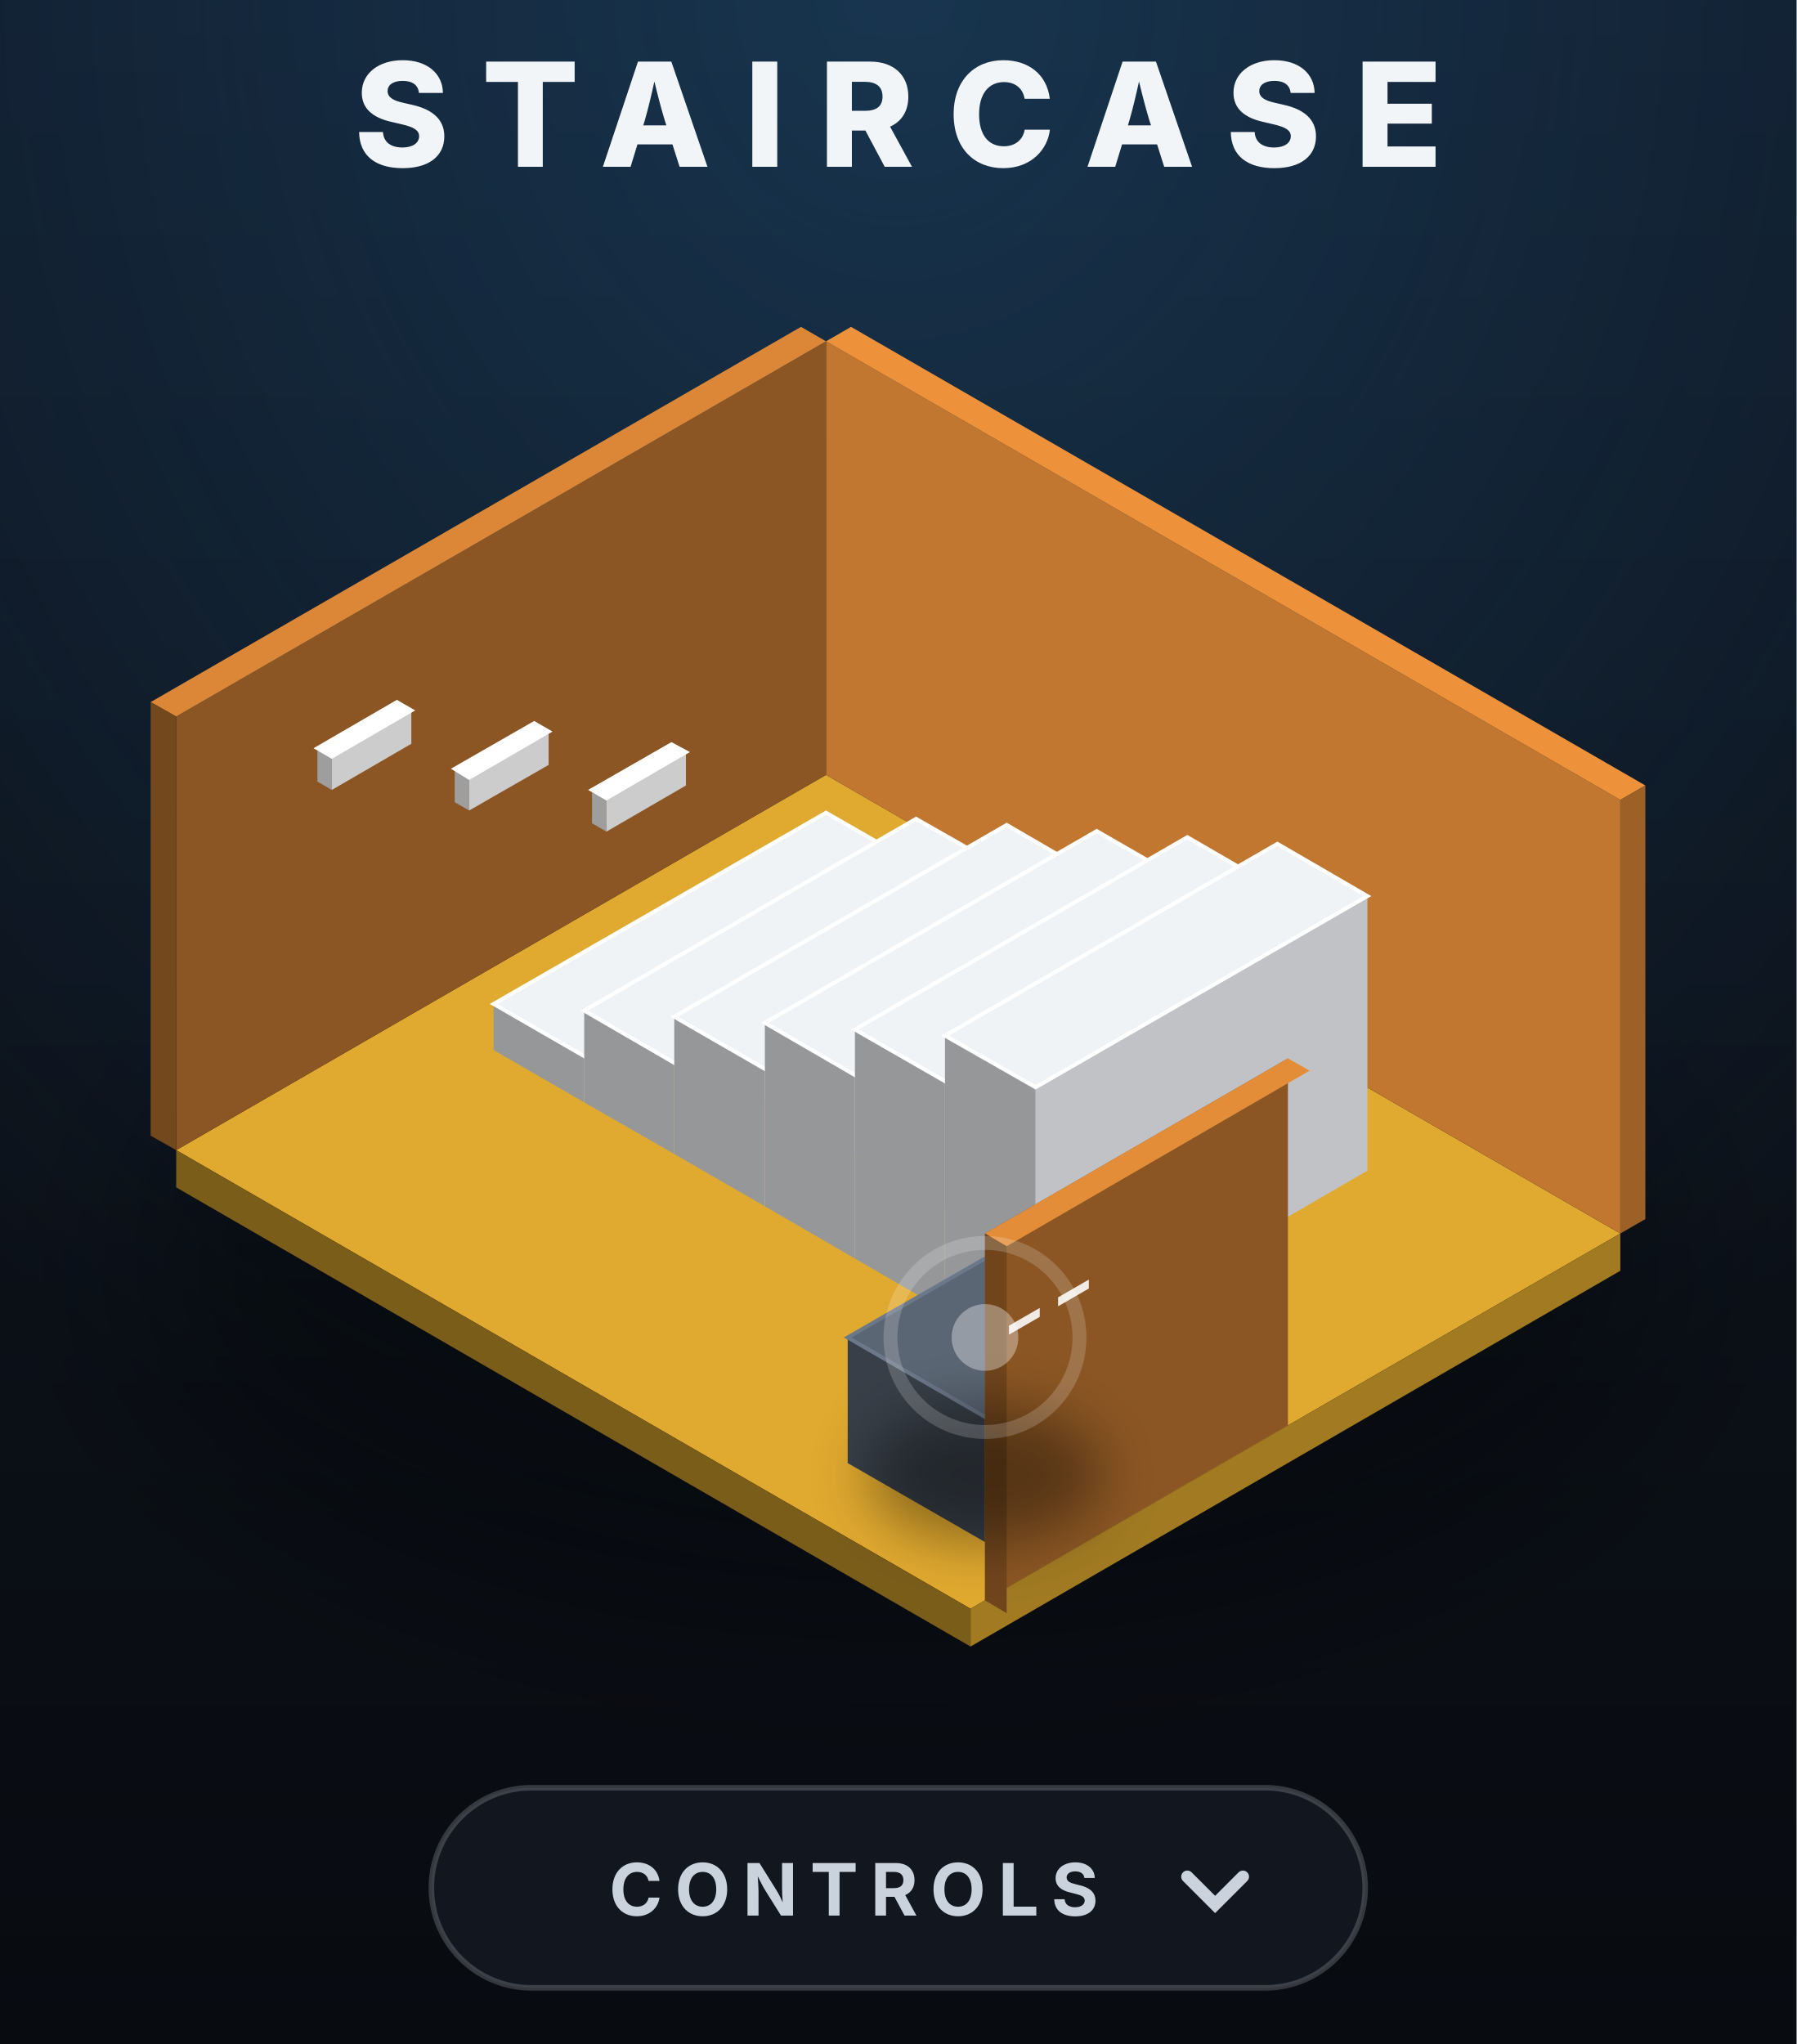
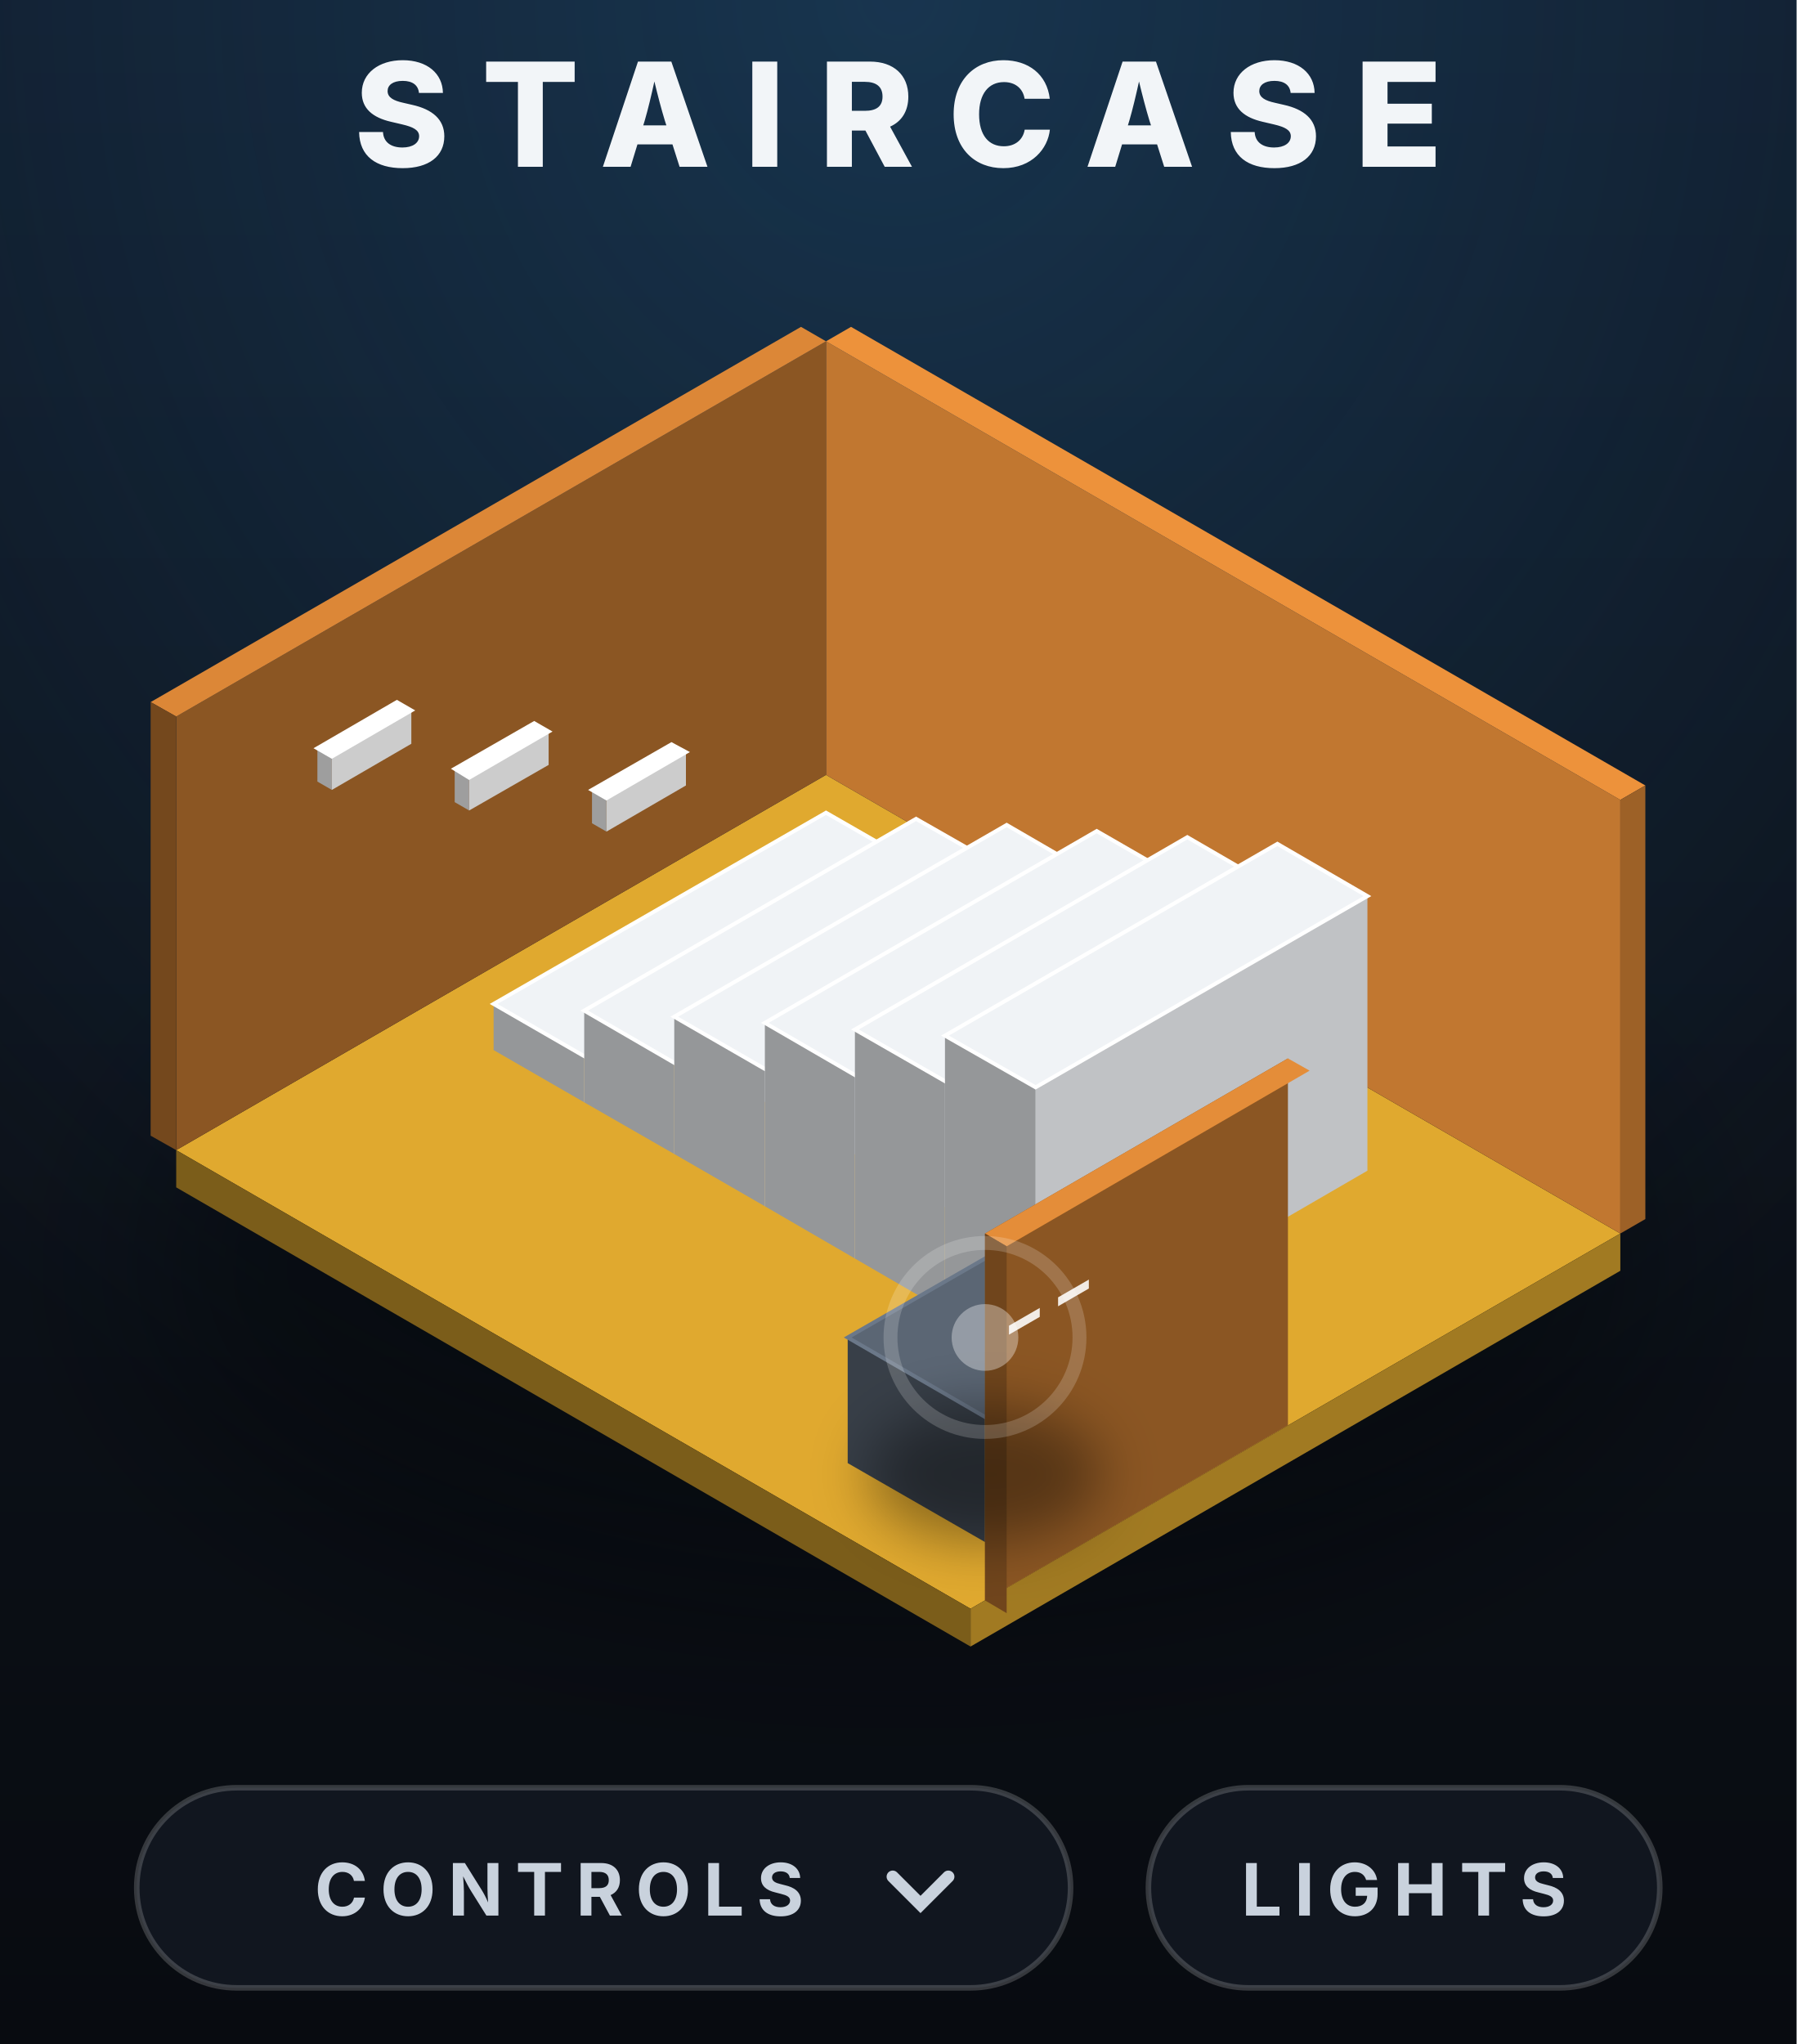
<svg xmlns="http://www.w3.org/2000/svg" id="fp-root" viewBox="-148.6 -139.4 323.2 367.7" preserveAspectRatio="xMidYMid meet">
  <style> svg{font-family:-apple-system,BlinkMacSystemFont,"SF Pro Text","Segoe UI",sans-serif} .room-shadow{fill:rgba(0,0,0,.38);filter:blur(16px)} .pill rect{fill:rgba(12,16,22,.82);stroke:rgba(255,255,255,.14);transition:fill .25s,stroke .25s} .pill text{fill:#F2F5F8;font-size:14px;font-weight:700;letter-spacing:2.4px;text-anchor:middle} /* the pill is the room's tap target -&gt; make that legible */ g[id^="room-"]{cursor:pointer} g[id^="room-"]:hover rect{fill:rgba(30,40,54,.94);stroke:rgba(255,255,255,.42)} .metric{fill:#FFFFFF;font-size:26px;font-weight:300;text-anchor:middle;opacity:.92} /* skewed into the wall plane, so anchor from its start point, not centred */ .wallmetric{text-anchor:start;font-weight:400;opacity:.88;letter-spacing:1px} .rug,.tiles,.lawn{opacity:.9} .contact{fill:#000;filter:blur(5px);pointer-events:none} /* ---------- standing bar lamp (a switch, so on/off only -- no dimming) ---------- */ .bar polygon{transition:fill .45s,filter .45s} .bar.bar-on .f-t,.bar.bar-on .f-r,.bar.bar-on .f-l{ fill:#FFE9BC;filter:drop-shadow(0 0 11px rgba(255,201,120,.95))} /* ---------- badges ---------- */ .badge{cursor:pointer} .badge-ring{fill:none;stroke:rgba(255,255,255,.55);stroke-width:1.5} .badge-core{fill:#2F6BFF} .badge-hub{fill:#fff} .badge:hover .badge-core{fill:#4B82FF} .badge:hover .badge-ring{stroke:#fff} /* ---------- lights ---------- */ .pool{opacity:0;transition:opacity .55s ease;pointer-events:none} .poolel{fill:url(#poolg)} .beam{fill:url(#beamg)} .wallpool{fill:url(#poolg);opacity:0;filter:blur(5px);transition:opacity .55s ease} /* Off-state fixtures must still be findable -- they are the tap targets. A visible ring plus a brighter core beats a faint dot. */ /* Two shapes share this class: a bare circle element in most rooms, and a pendant group (cord + shade + bulb) in the office. Both selectors stay listed so neither form loses its styling. NB: never put angle brackets in this CSS -- it lives inside a style element and the XML parser reads them as real tags. */ circle.fixture,.fixture .bulb{fill:rgba(255,255,255,.55);stroke:rgba(255,255,255,.34); stroke-width:1.4;transition:fill .4s,filter .4s,stroke .4s} .light-on .pool,.pool.light-on{opacity:1} .light-on .wallpool,.wallpool.light-on{opacity:1} circle.fixture.light-on,.fixture.light-on .bulb{fill:#FFF6DF; stroke:rgba(255,226,160,.95);filter:drop-shadow(0 0 16px rgba(255,206,120,1))} /* pendant hardware */ .cord{stroke:#7C8792;stroke-width:1.8} .shade ellipse,.shade polygon{transition:fill .45s,filter .45s} .fixture.light-on .shade ellipse,.fixture.light-on .shade polygon{ fill:#FFDFA4;filter:drop-shadow(0 0 10px rgba(255,201,120,.75))} g[id^="light."]{cursor:pointer} /* LED strip */ .strip polygon{transition:fill .5s} .strip.light-on .f-t{fill:#FFE6B0;filter:drop-shadow(0 0 10px rgba(255,190,90,.9))} .strip.light-on .f-r{fill:#FFCE7A} .strip.light-on .f-l{fill:#F2B45E} /* bedside LED rings */ .ring ellipse{fill:none;stroke:rgba(255,255,255,.18);stroke-width:4;transition:stroke .5s} .ring.light-on ellipse{stroke:#FF7BC0;filter:drop-shadow(0 0 12px rgba(255,90,170,.9))} /* step lights */ .steplight .f-t,.steplight .f-r,.steplight .f-l{transition:fill .4s} .steplight.light-on .f-t{fill:#FFF0CE;filter:drop-shadow(0 0 8px rgba(255,214,140,.95))} /* ---------- AC ---------- */ .fan-ring{fill:none;stroke:rgba(120,140,160,.5);stroke-width:1.5} .fan-b{fill:rgba(140,160,180,.6);transition:fill .5s} .ac.ac-on .f-r,.ac.ac-on .f-t{fill:#DDF3FB} .fan.ac-running .fan-b,.ac-running .fan-b{fill:#6FC3DD} .fan.ac-running .fan-ring,.ac-running .fan-ring{stroke:#6FC3DD} .fan.ac-running,.ac-running .fan{animation:spin 1.3s linear infinite} @keyframes spin{to{transform:rotate(360deg)}} /* ---------- plugs / screens ---------- */ .bolt{fill:rgba(255,255,255,.30);transition:fill .4s,filter .4s} .plug-on .bolt,.bolt.plug-on{fill:#5CB884;filter:drop-shadow(0 0 8px rgba(92,184,132,.95))} .plug.plug-on .f-t{filter:drop-shadow(0 0 6px rgba(92,184,132,.5))} .screen{fill:#171C24;transition:fill .5s} .screen.on{fill:#4FA8E0;filter:drop-shadow(0 0 16px rgba(79,168,224,.8))} /* ---------- pump ---------- */ .pumpring{fill:none} .pumpring circle{fill:none;stroke:rgba(255,255,255,.18);stroke-width:2.5;transition:stroke .4s} .pumphub{fill:rgba(255,255,255,.35);transition:fill .4s} .pumpring.pump-on circle,.pump-on .pumpring circle{stroke:#E8A33D} .pumpring.pump-on,.pump-on .pumpring{animation:pulse 1.5s ease-in-out infinite} .pumphub.pump-on,.pump-on .pumphub{fill:#E8A33D;filter:drop-shadow(0 0 9px rgba(232,163,61,.95))} @keyframes pulse{0%,100%{transform:scale(1);opacity:1}50%{transform:scale(1.5);opacity:.25}} /* overheat / overload: the pump goes red and beats faster than its running pulse, so a fault is distinguishable from normal operation at a glance */ .faultmsg{fill:#FF6B63;letter-spacing:2px} .pump.pump-fault .f-t,.pump.pump-fault .f-r,.pump.pump-fault .f-l{fill:#8E2F2A} .pumpring.pump-fault circle,.pump-fault .pumpring circle{stroke:#FF4D42} .pumpring.pump-fault,.pump-fault .pumpring{animation:pulse .7s ease-in-out infinite} .pumphub.pump-fault,.pump-fault .pumphub{fill:#FF4D42; filter:drop-shadow(0 0 11px rgba(255,77,66,.95))} /* ---------- door ---------- */ .leaf-closed{fill:#9FB0C0;stroke:rgba(0,0,0,.2);stroke-width:1;transition:opacity .55s} .leaf-open{fill:#AEBECC;stroke:#E5484D;stroke-width:2;opacity:0;transition:opacity .55s} .door.door-open .leaf-closed{opacity:0} .door.door-open .leaf-open{opacity:1;filter:drop-shadow(0 0 9px rgba(229,72,77,.85))} /* ---------- motion ---------- */ .rip{fill:none;stroke:#E8A33D;stroke-width:2.5;opacity:0;transform-box:fill-box;transform-origin:center} .motion .f-t{transition:fill .4s} .motion-on .f-t{fill:#FFD98A} .motionfx.motion-on .rip{animation:rip 1.9s ease-out infinite} .motionfx.motion-on .rip.r2{animation-delay:.65s} @keyframes rip{0%{opacity:.9;transform:scale(.25)}100%{opacity:0;transform:scale(2.6)}} /* ---------- garden ---------- */ .spray{fill:#6FC3DD;opacity:0;transition:opacity .5s} .spray.valve-open{opacity:.7} .jets path{fill:none;stroke:#A8E4F5;stroke-width:3.2;stroke-linecap:round;opacity:0} .jets.valve-open path{opacity:.9;animation:jet 1.1s ease-out infinite} .jets.valve-open path:nth-child(2){animation-delay:.25s} .jets.valve-open path:nth-child(3){animation-delay:.5s} @keyframes jet{0%{opacity:0;transform:translateY(4px) scale(.6)}35%{opacity:.95}100%{opacity:0;transform:translateY(-6px) scale(1.15)}} .camlens{fill:#2B3946;transition:fill .4s} .cam-on .camlens,.camlens.cam-on{fill:#E5484D;filter:drop-shadow(0 0 7px rgba(229,72,77,.9))} @media (prefers-reduced-motion:reduce){ .ac-running .fan,.pump-on .pumpring,.motionfx.motion-on .rip,.jets.valve-open path{animation:none} } /* drawer: the SVG's own height drives the card's height, which displaces the controls card below it. Percentages will not work here -- the parent is auto-height, so a percentage resolves to auto. Viewport units do. */ /* !important is required: ha-floorplan injects its own `svg{...}` rules into the same shadow root and they otherwise win. */ #fp-root{height:78vh!important;transition:height .34s cubic-bezier(.4,0,.2,1)} #fp-root.drawer-open{height:44vh!important} @media (max-width:700px){ #fp-root{height:58vh!important} #fp-root.drawer-open{height:34vh!important} } .rtitle{fill:#F2F5F8;font-size:26px;font-weight:800;letter-spacing:6px;text-anchor:middle} .handle{cursor:pointer} .handle rect{fill:rgba(18,24,33,.9);stroke:rgba(255,255,255,.18);transition:fill .25s,stroke .25s} .handle text{fill:#C9D2DD;font-size:13px;font-weight:700;letter-spacing:2.2px;text-anchor:middle} .handle:hover rect{fill:rgba(32,42,56,.96);stroke:rgba(255,255,255,.45)} .handle .chev{fill:none;stroke:#C9D2DD;stroke-width:2.2;stroke-linecap:round;transition:transform .34s} #fp-root.drawer-open .handle .chev{transform:rotate(180deg)} </style>
  <defs>
    <linearGradient id="bg" x1="0" y1="0" x2="0" y2="1">
      <stop offset="0%" stop-color="#101826" />
      <stop offset="55%" stop-color="#0C1119" />
      <stop offset="100%" stop-color="#080B10" />
    </linearGradient>
    <radialGradient id="poolg">
      <stop offset="0%" stop-color="#FFF8E6" stop-opacity="1" />
      <stop offset="50%" stop-color="#FFD277" stop-opacity=".82" />
      <stop offset="100%" stop-color="#FFBE45" stop-opacity="0" />
    </radialGradient>
    <linearGradient id="beamg" x1="0" y1="0" x2="0" y2="1">
      <stop offset="0%" stop-color="#FFEEC2" stop-opacity=".42" />
      <stop offset="55%" stop-color="#FFD98F" stop-opacity=".20" />
      <stop offset="100%" stop-color="#FFC85C" stop-opacity="0" />
    </linearGradient>
    <radialGradient id="amb" cx="50%" cy="0%" r="80%">
      <stop offset="0%" stop-color="#2B7FB8" stop-opacity=".28" />
      <stop offset="100%" stop-color="#2B7FB8" stop-opacity="0" />
    </radialGradient>
  </defs>
  <rect x="-148.6" y="-139.4" width="323.2" height="367.7" fill="url(#bg)" />
  <rect x="-148.6" y="-139.4" width="323.2" height="367.7" fill="url(#amb)" />
  <text class="rtitle" x="13.0" y="-109.4">STAIRCASE</text>
  <g class="room" transform="translate(0.0,0.0)">
    <ellipse class="room-shadow" cx="13.0" cy="89.0" rx="135.1" ry="63.0" />
    <polygon points="0.0,0.0 142.9,82.5 26.0,150.0 -116.9,67.5" fill="#E0A92F" />
    <polygon points="0.0,0.0 142.9,82.5 142.9,4.5 0.0,-78.0" fill="#C17730" />
    <polygon points="0.0,0.0 -116.9,67.5 -116.9,-10.5 0.0,-78.0" fill="#8B5623" />
    <polygon points="0.0,-78.0 142.9,4.5 147.4,1.9 4.5,-80.6" fill="#ED923B" />
    <polygon points="0.0,-78.0 -116.9,-10.5 -121.5,-13.1 -4.5,-80.6" fill="#DC8737" />
    <polygon points="142.9,82.5 147.4,79.9 147.4,1.9 142.9,4.5" fill="#9D6127" />
    <polygon points="-116.9,67.5 -121.5,64.9 -121.5,-13.1 -116.9,-10.5" fill="#74481D" />
    <polygon points="142.9,82.5 26.0,150.0 26.0,156.8 142.9,89.2" fill="#A17A22" />
    <polygon points="-116.9,67.5 26.0,150.0 26.0,156.8 -116.9,74.2" fill="#7B5D1A" />
    <ellipse class="wallpool" id="light.st1-pool" cx="-31.8" cy="3.4" rx="34" ry="20" />
    <ellipse class="wallpool" id="light.st2-pool" cx="-56.5" cy="-0.4" rx="34" ry="20" />
    <ellipse class="wallpool" id="light.st3-pool" cx="-81.2" cy="-4.1" rx="34" ry="20" />
    <g>
      <polygon class="f-l" points="-59.8,49.5 -43.5,58.9 -43.5,50.6 -59.8,41.2" fill="#959799" />
      <polygon class="f-r" points="16.2,24.4 -43.5,58.9 -43.5,50.6 16.2,16.1" fill="#C0C2C5" />
      <polygon class="f-t" points="0.0,6.8 16.2,16.1 -43.5,50.6 -59.8,41.2" fill="#F0F3F6" stroke="#FFFFFF" stroke-width="0.7" />
    </g>
    <g>
      <polygon class="f-l" points="-43.5,58.9 -27.3,68.2 -27.3,51.8 -43.5,42.4" fill="#959799" />
      <polygon class="f-r" points="32.5,33.8 -27.3,68.2 -27.3,51.8 32.5,17.2" fill="#C0C2C5" />
      <polygon class="f-t" points="16.2,7.9 32.5,17.2 -27.3,51.8 -43.5,42.4" fill="#F0F3F6" stroke="#FFFFFF" stroke-width="0.7" />
    </g>
    <g>
      <polygon class="f-l" points="-27.3,68.2 -11.0,77.6 -11.0,52.9 -27.3,43.5" fill="#959799" />
      <polygon class="f-r" points="48.7,43.1 -11.0,77.6 -11.0,52.9 48.7,18.4" fill="#C0C2C5" />
      <polygon class="f-t" points="32.5,9.0 48.7,18.4 -11.0,52.9 -27.3,43.5" fill="#F0F3F6" stroke="#FFFFFF" stroke-width="0.7" />
    </g>
    <g>
      <polygon class="f-l" points="-11.0,77.6 5.2,87.0 5.2,54.0 -11.0,44.6" fill="#959799" />
      <polygon class="f-r" points="65.0,52.5 5.2,87.0 5.2,54.0 65.0,19.5" fill="#C0C2C5" />
      <polygon class="f-t" points="48.7,10.1 65.0,19.5 5.2,54.0 -11.0,44.6" fill="#F0F3F6" stroke="#FFFFFF" stroke-width="0.7" />
    </g>
    <g>
      <polygon class="f-l" points="5.2,87.0 21.4,96.4 21.4,55.1 5.2,45.8" fill="#959799" />
      <polygon class="f-r" points="81.2,61.9 21.4,96.4 21.4,55.1 81.2,20.6" fill="#C0C2C5" />
      <polygon class="f-t" points="65.0,11.2 81.2,20.6 21.4,55.1 5.2,45.8" fill="#F0F3F6" stroke="#FFFFFF" stroke-width="0.7" />
    </g>
    <g>
      <polygon class="f-l" points="21.4,96.4 37.7,105.8 37.7,56.2 21.4,46.9" fill="#959799" />
      <polygon class="f-r" points="97.4,71.2 37.7,105.8 37.7,56.2 97.4,21.8" fill="#C0C2C5" />
      <polygon class="f-t" points="81.2,12.4 97.4,21.8 37.7,56.2 21.4,46.9" fill="#F0F3F6" stroke="#FFFFFF" stroke-width="0.7" />
    </g>
    <g id="switch.borewell_motor" class="pump">
      <polygon class="f-l" points="3.9,123.8 28.6,138.0 28.6,115.5 3.9,101.2" fill="#383F48" />
      <polygon class="f-r" points="53.3,123.8 28.6,138.0 28.6,115.5 53.3,101.2" fill="#49525D" />
      <polygon class="f-t" points="28.6,87.0 53.3,101.2 28.6,115.5 3.9,101.2" fill="#5B6674" stroke="#6B7889" stroke-width="0.7" />
    </g>
    <polygon points="83.1,117.0 28.6,148.5 28.6,82.5 83.1,51.0" fill="#8B5623" />
    <polygon points="83.1,51.0 28.6,82.5 32.5,84.8 87.0,53.2" fill="#E48D39" />
    <polygon points="28.6,148.5 32.5,150.8 32.5,84.8 28.6,82.5" fill="#70451C" />
    <ellipse class="contact" cx="28.6" cy="125.8" rx="21.1" ry="12.2" style="opacity:0.38" />
    <g id="light.st1" class="steplight">
      <polygon class="f-l" points="-42.1,8.7 -39.5,10.2 -39.5,4.2 -42.1,2.7" fill="#9E9E9E" />
      <polygon class="f-r" points="-25.2,1.9 -39.5,10.2 -39.5,4.2 -25.2,-4.1" fill="#CCCCCC" />
      <polygon class="f-t" points="-27.8,-5.5 -25.2,-4.1 -39.5,4.2 -42.1,2.7" fill="#FFFFFF" stroke="#FFFFFF" stroke-width="0.7" />
    </g>
    <g id="light.st2" class="steplight">
      <polygon class="f-l" points="-66.8,4.9 -64.2,6.4 -64.2,0.5 -66.8,-1.1" fill="#9E9E9E" />
      <polygon class="f-r" points="-49.9,-1.8 -64.2,6.4 -64.2,0.5 -49.9,-7.8" fill="#CCCCCC" />
      <polygon class="f-t" points="-52.5,-9.3 -49.9,-7.8 -64.2,0.5 -66.8,-1.1" fill="#FFFFFF" stroke="#FFFFFF" stroke-width="0.7" />
    </g>
    <g id="light.st3" class="steplight">
      <polygon class="f-l" points="-91.5,1.2 -88.9,2.7 -88.9,-3.3 -91.5,-4.8" fill="#9E9E9E" />
      <polygon class="f-r" points="-74.6,-5.6 -88.9,2.7 -88.9,-3.3 -74.6,-11.6" fill="#CCCCCC" />
      <polygon class="f-t" points="-77.2,-13.1 -74.6,-11.6 -88.9,-3.3 -91.5,-4.8" fill="#FFFFFF" stroke="#FFFFFF" stroke-width="0.7" />
    </g>
    <g class="pumpring" id="switch.borewell_motor-ring" style="transform-origin:28.6px 101.2px">
      <circle cx="28.6" cy="101.2" r="17" />
    </g>
    <circle class="pumphub" id="switch.borewell_motor-hub" cx="28.6" cy="101.2" r="6" />
    <text id="stairs-watts" class="metric wallmetric" style="font-size:20px" transform="matrix(0.866 -0.5 0 1 31.7 106.8)" x="0" y="0">--</text>
    <text id="stairs-fault" class="metric wallmetric faultmsg" style="font-size:13px" transform="matrix(0.866 -0.5 0 1 31.7 121.8)" x="0" y="0" />
  </g>
  <g id="drawer-handle" class="handle">
-     <rect x="-71.0" y="182.2" width="168" height="36" rx="18" />
-     <text x="5.0" y="205.2">CONTROLS</text>
-     <path class="chev" d="M65.0 198.2 l5 5 l5 -5" />
+     <rect x="-124.0" y="182.2" width="168.0" height="36" rx="18" />
+     <text x="-48.0" y="205.2">CONTROLS</text>
+     <path class="chev" d="M12.0 198.2 l5 5 l5 -5" />
+   </g>
+   <g id="lights-button" class="handle">
+     <rect x="58.0" y="182.2" width="92.0" height="36" rx="18" />
+     <text x="104.0" y="205.2">LIGHTS</text>
  </g>
</svg>
